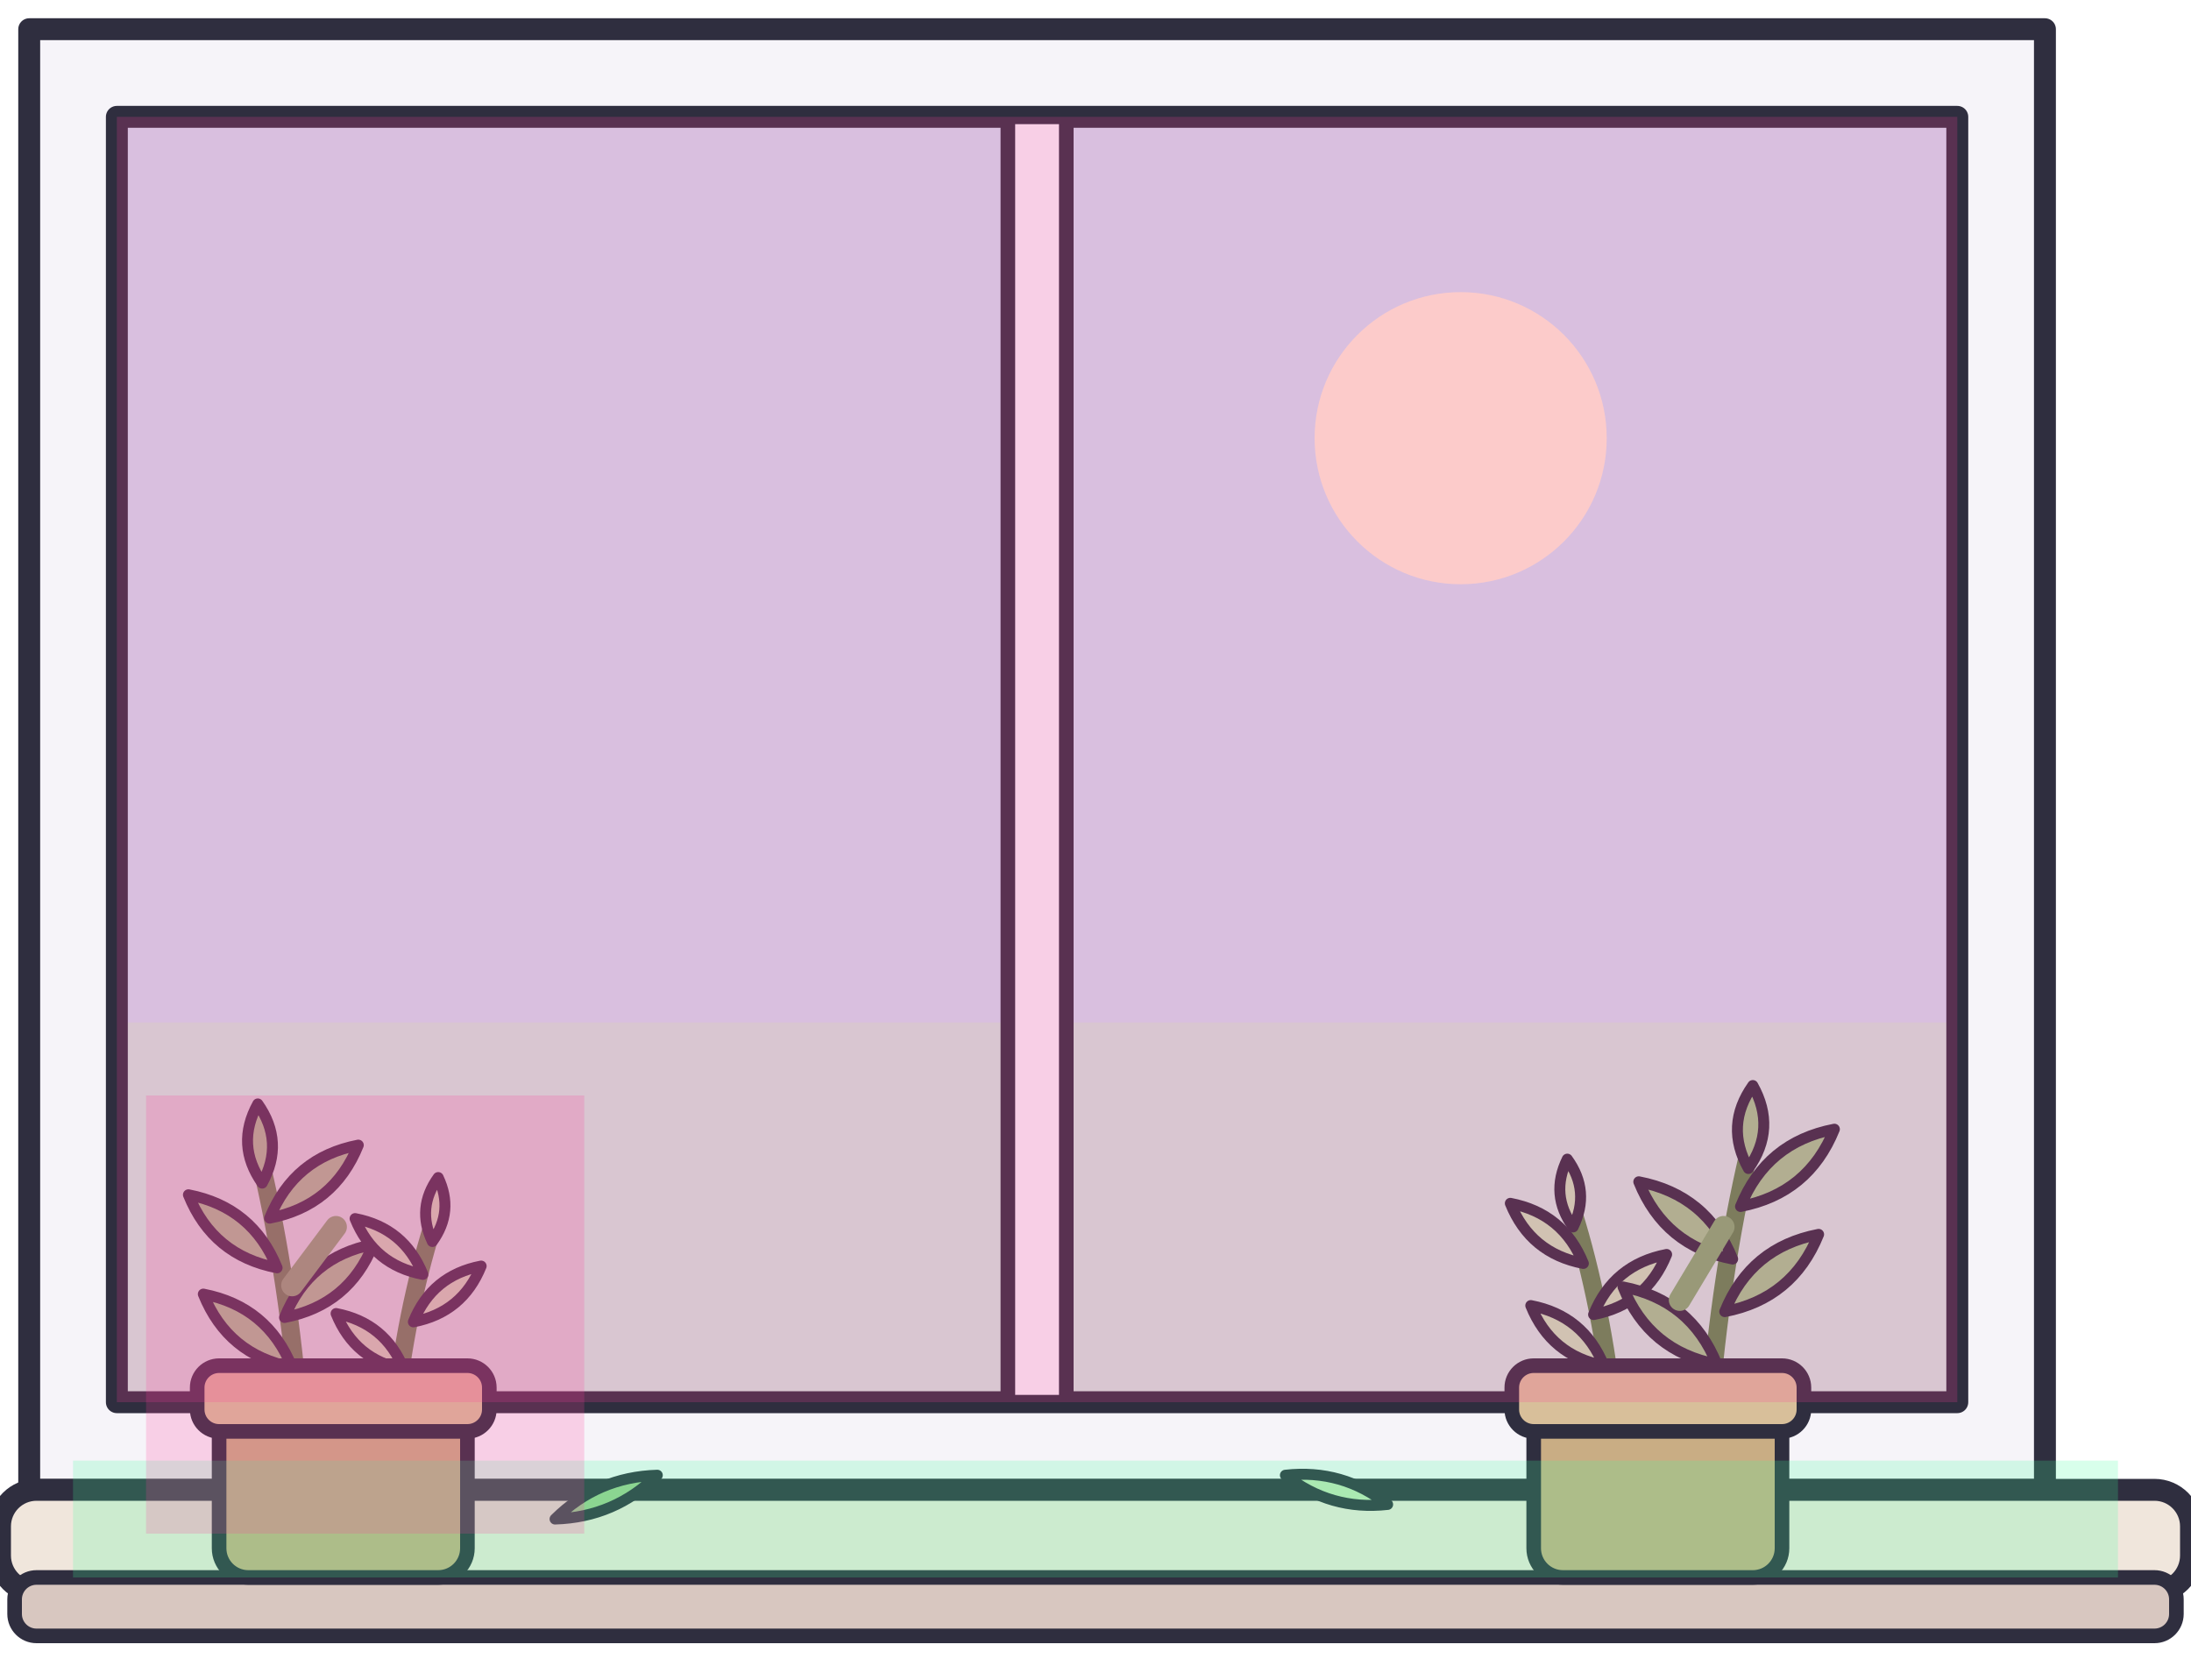
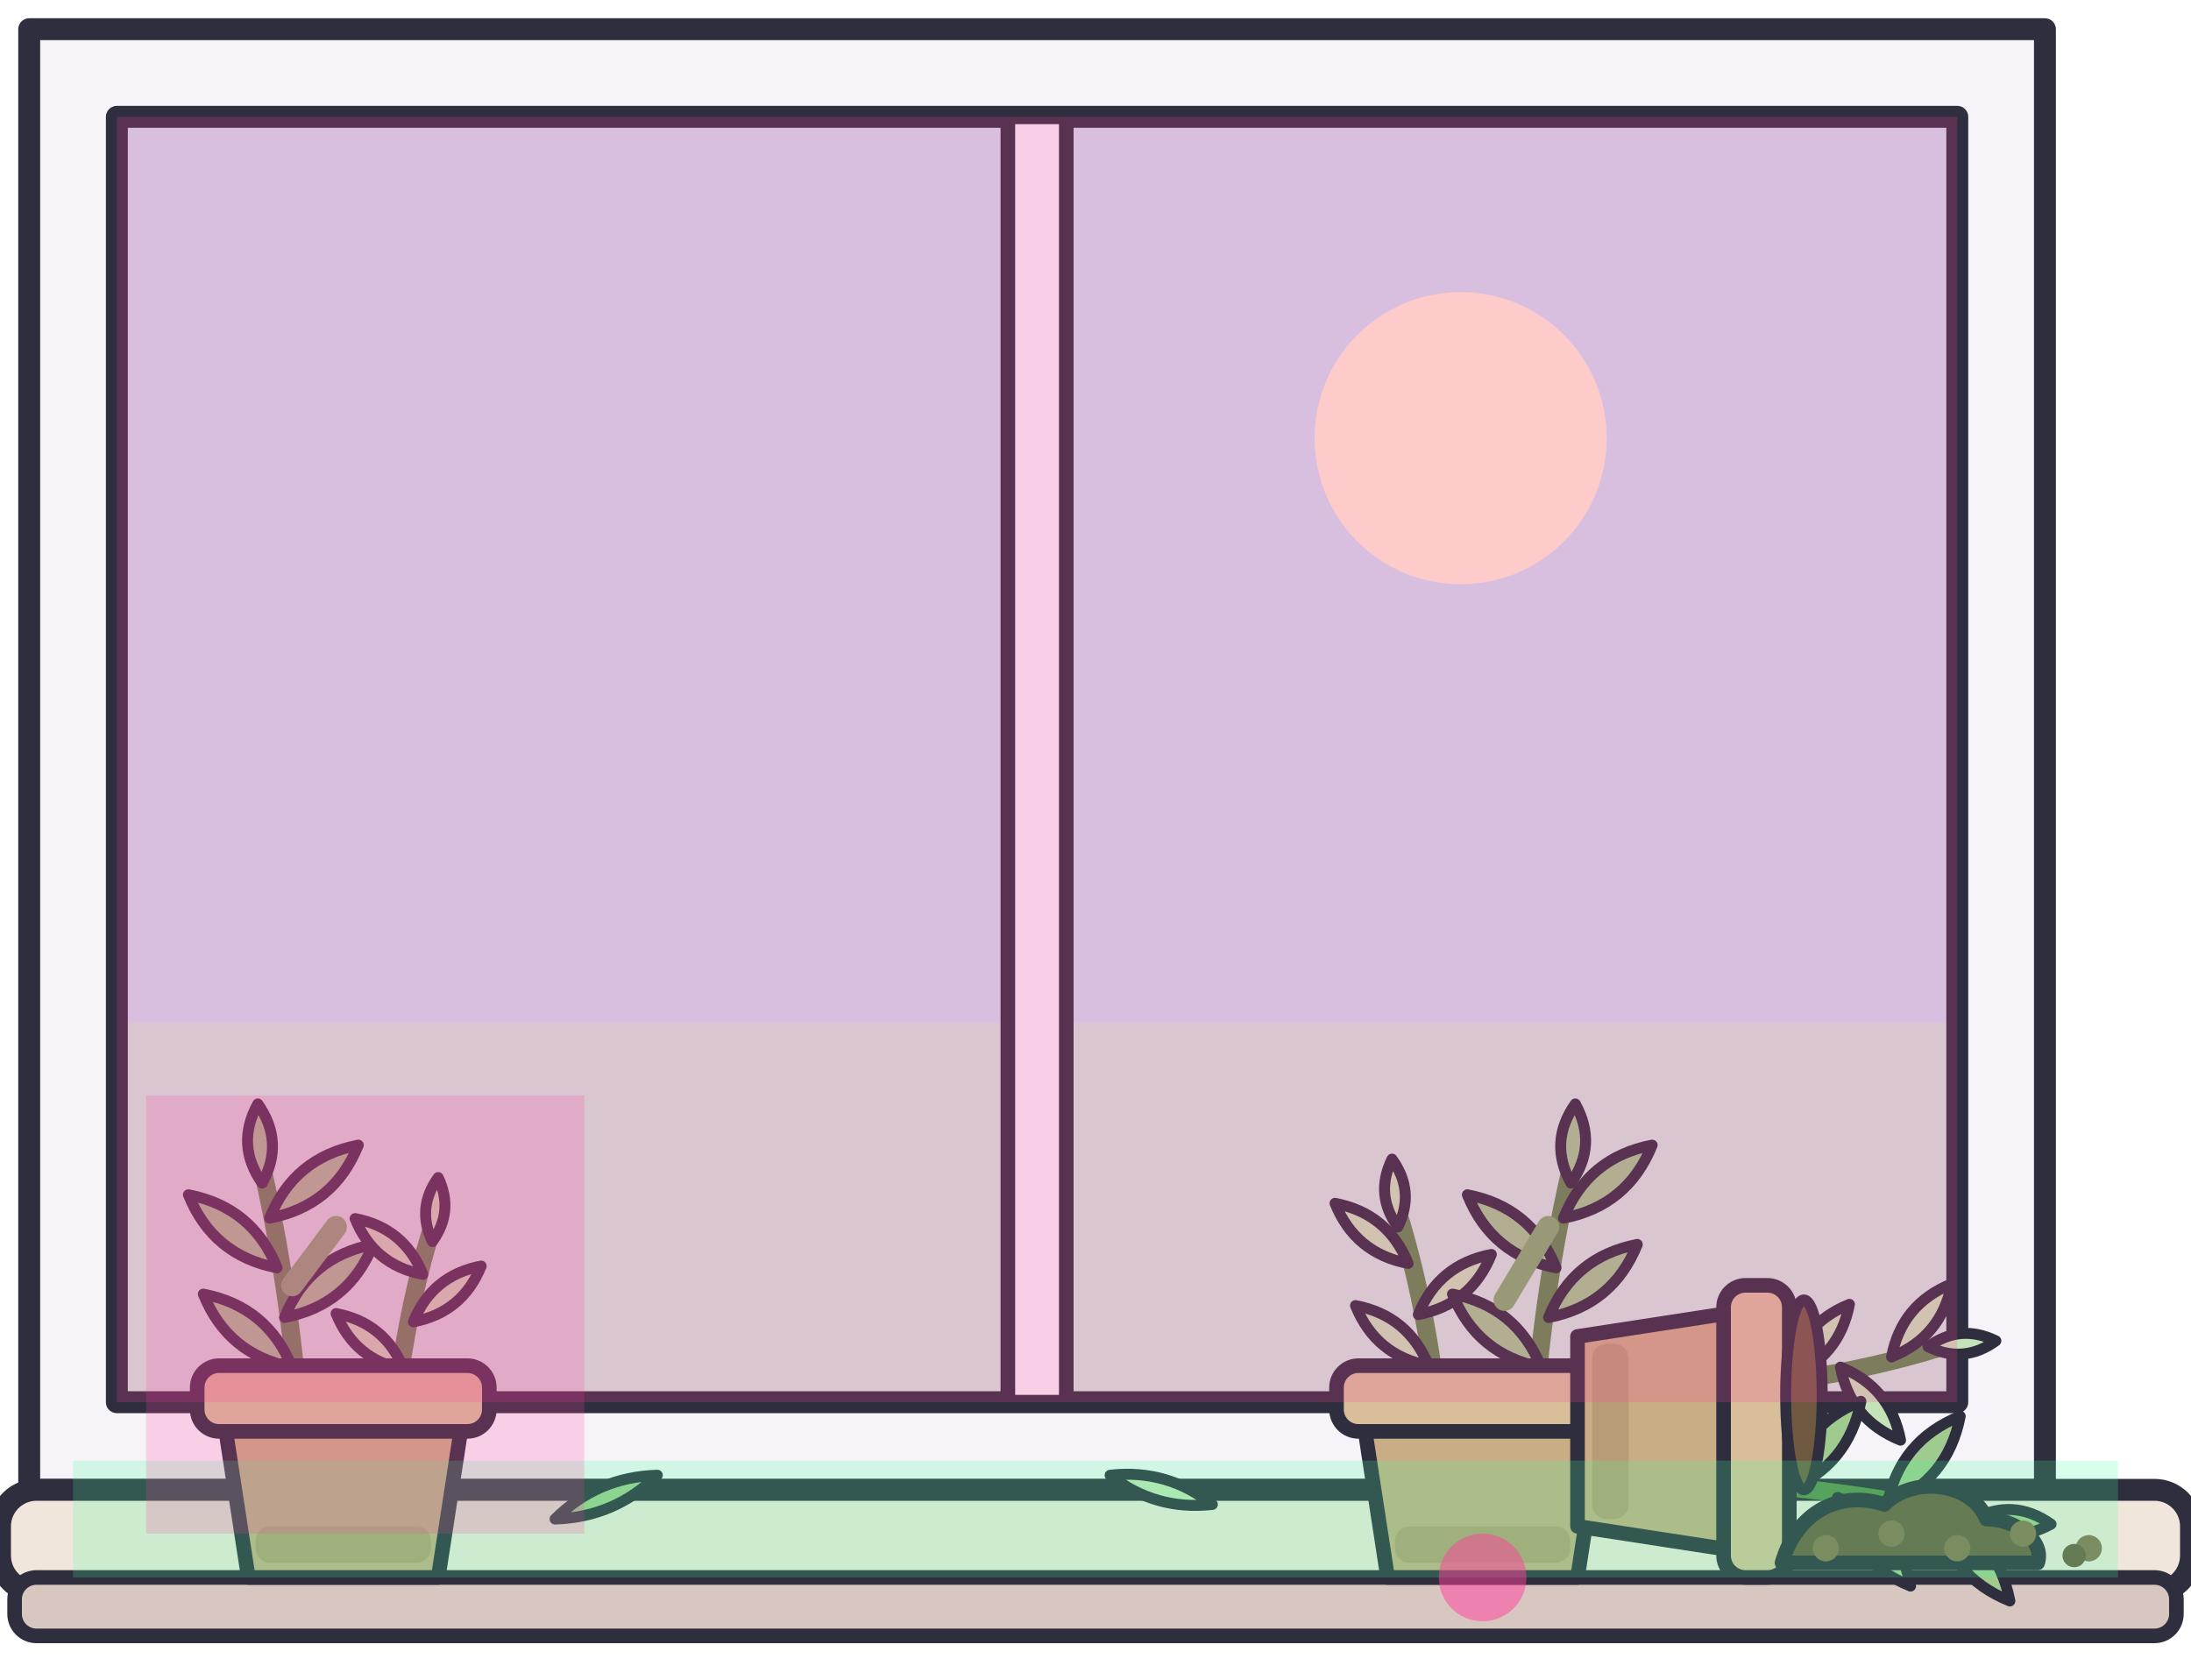
<svg xmlns="http://www.w3.org/2000/svg" viewBox="0 0 300 230" width="300" height="230">
  <g id="obloha">
    <rect x="16" y="16" width="252" height="176" fill="#CFE0F0" stroke="none" />
    <rect x="16" y="140" width="252" height="52" fill="#CFE8DF" stroke="none" />
    <circle cx="200" cy="60" r="20" fill="#FBEFD6" stroke="none" />
  </g>
  <g id="rám">
    <path d="M 4 4 H 280 V 204 H 4 Z M 16 16 V 192 H 268 V 16 Z" fill="#F6F4F9" stroke="#2F2E3F" stroke-width="3" stroke-linejoin="round" stroke-linecap="round" fill-rule="evenodd" />
    <rect x="138" y="16" width="8" height="176" fill="#F6F4F9" stroke="#2F2E3F" stroke-width="2" stroke-linejoin="round" stroke-linecap="round" />
  </g>
  <g id="parapet">
    <rect x="0" y="204" width="300" height="14" rx="5" fill="#F0E6DC" stroke="#2F2E3F" stroke-width="3" stroke-linejoin="round" stroke-linecap="round" />
    <rect x="2" y="216" width="296" height="8" rx="3" fill="#D8C7C0" stroke="#2F2E3F" stroke-width="2" stroke-linejoin="round" stroke-linecap="round" />
  </g>
  <g id="bylinky">
-     <rect x="30" y="190" width="34" height="26" rx="4" fill="#C9AD84" stroke="#2F2E3F" stroke-width="2" stroke-linejoin="round" stroke-linecap="round" />
+     <path d="M 30 190 L 64 190 L 60 216 L 34 216 Z" fill="#C9AD84" stroke="#2F2E3F" stroke-width="2" stroke-linejoin="round" stroke-linecap="round" />
+     <rect x="35" y="209" width="24" height="5" rx="2" fill="#A88C66" stroke="none" opacity="0.5" />
    <path d="M 41 194 Q 39.47 175.3 35.9 160" fill="none" stroke="#5C8C4E" stroke-width="2.5" stroke-linejoin="round" stroke-linecap="round" />
    <path d="M 39.98 187.2 Q 36.63 178.9 27.84 177.2 Q 31.19 185.51 39.98 187.2 Z" fill="#9FCB8F" stroke="#2F2E3F" stroke-width="1.5" stroke-linejoin="round" stroke-linecap="round" />
    <path d="M 38.96 180.4 Q 47.75 178.71 51.1 170.4 Q 42.31 172.1 38.96 180.4 Z" fill="#9FCB8F" stroke="#2F2E3F" stroke-width="1.5" stroke-linejoin="round" stroke-linecap="round" />
    <path d="M 37.94 173.6 Q 34.59 165.3 25.8 163.6 Q 29.15 171.91 37.94 173.6 Z" fill="#9FCB8F" stroke="#2F2E3F" stroke-width="1.5" stroke-linejoin="round" stroke-linecap="round" />
    <path d="M 36.92 166.8 Q 45.71 165.11 49.06 156.8 Q 40.27 158.5 36.92 166.8 Z" fill="#9FCB8F" stroke="#2F2E3F" stroke-width="1.5" stroke-linejoin="round" stroke-linecap="round" />
    <path d="M 35.9 162 Q 38.99 156.39 35.3 151.16 Q 32.21 156.77 35.9 162 Z" fill="#9FCB8F" stroke="#2F2E3F" stroke-width="1.5" stroke-linejoin="round" stroke-linecap="round" />
    <path d="M 54 194 Q 55.56 179.7 59.2 168" fill="none" stroke="#5C8C4E" stroke-width="2.5" stroke-linejoin="round" stroke-linecap="round" />
    <path d="M 55.3 187.5 Q 52.74 181.15 46.02 179.86 Q 48.58 186.21 55.3 187.5 Z" fill="#C5E3B8" stroke="#2F2E3F" stroke-width="1.5" stroke-linejoin="round" stroke-linecap="round" />
    <path d="M 56.6 181 Q 63.32 179.71 65.88 173.36 Q 59.16 174.65 56.6 181 Z" fill="#C5E3B8" stroke="#2F2E3F" stroke-width="1.5" stroke-linejoin="round" stroke-linecap="round" />
    <path d="M 57.9 174.5 Q 55.34 168.15 48.62 166.86 Q 51.18 173.21 57.9 174.5 Z" fill="#C5E3B8" stroke="#2F2E3F" stroke-width="1.5" stroke-linejoin="round" stroke-linecap="round" />
    <path d="M 59.2 170 Q 62.19 165.86 60 161.24 Q 57.01 165.38 59.2 170 Z" fill="#C5E3B8" stroke="#2F2E3F" stroke-width="1.5" stroke-linejoin="round" stroke-linecap="round" />
    <rect x="27" y="187" width="40" height="9" rx="3" fill="#D8BF9A" stroke="#2F2E3F" stroke-width="2" stroke-linejoin="round" stroke-linecap="round" />
-     <rect x="210" y="190" width="34" height="26" rx="4" fill="#C9AD84" stroke="#2F2E3F" stroke-width="2" stroke-linejoin="round" stroke-linecap="round" />
-     <path d="M 221 194 Q 219.32 178.6 215.4 166" fill="none" stroke="#5C8C4E" stroke-width="2.5" stroke-linejoin="round" stroke-linecap="round" />
-     <path d="M 219.6 187 Q 216.84 180.16 209.6 178.77 Q 212.36 185.61 219.6 187 Z" fill="#C5E3B8" stroke="#2F2E3F" stroke-width="1.5" stroke-linejoin="round" stroke-linecap="round" />
-     <path d="M 218.2 180 Q 225.44 178.61 228.2 171.77 Q 220.96 173.16 218.2 180 Z" fill="#C5E3B8" stroke="#2F2E3F" stroke-width="1.5" stroke-linejoin="round" stroke-linecap="round" />
-     <path d="M 216.8 173 Q 214.04 166.16 206.8 164.77 Q 209.56 171.61 216.8 173 Z" fill="#C5E3B8" stroke="#2F2E3F" stroke-width="1.5" stroke-linejoin="round" stroke-linecap="round" />
-     <path d="M 215.4 168 Q 217.79 163.12 214.6 158.72 Q 212.21 163.6 215.4 168 Z" fill="#C5E3B8" stroke="#2F2E3F" stroke-width="1.5" stroke-linejoin="round" stroke-linecap="round" />
-     <path d="M 234 194 Q 235.62 174.2 239.4 158" fill="none" stroke="#5C8C4E" stroke-width="2.5" stroke-linejoin="round" stroke-linecap="round" />
-     <path d="M 235.08 186.8 Q 231.54 178.01 222.23 176.22 Q 225.77 185.01 235.08 186.8 Z" fill="#9FCB8F" stroke="#2F2E3F" stroke-width="1.5" stroke-linejoin="round" stroke-linecap="round" />
-     <path d="M 236.16 179.6 Q 245.47 177.81 249.01 169.02 Q 239.7 170.81 236.16 179.6 Z" fill="#9FCB8F" stroke="#2F2E3F" stroke-width="1.5" stroke-linejoin="round" stroke-linecap="round" />
-     <path d="M 237.24 172.4 Q 233.7 163.61 224.39 161.82 Q 227.93 170.61 237.24 172.4 Z" fill="#9FCB8F" stroke="#2F2E3F" stroke-width="1.5" stroke-linejoin="round" stroke-linecap="round" />
-     <path d="M 238.32 165.2 Q 247.63 163.41 251.17 154.62 Q 241.86 156.41 238.32 165.2 Z" fill="#9FCB8F" stroke="#2F2E3F" stroke-width="1.5" stroke-linejoin="round" stroke-linecap="round" />
-     <path d="M 239.4 160 Q 243.29 154.51 240 148.64 Q 236.11 154.13 239.4 160 Z" fill="#9FCB8F" stroke="#2F2E3F" stroke-width="1.5" stroke-linejoin="round" stroke-linecap="round" />
-     <rect x="207" y="187" width="40" height="9" rx="3" fill="#D8BF9A" stroke="#2F2E3F" stroke-width="2" stroke-linejoin="round" stroke-linecap="round" />
+   </g>
+   <g id="bylinka">
+     <path d="M 197 194 Q 195.32 178.6 191.4 166" fill="none" stroke="#5C8C4E" stroke-width="2.5" stroke-linejoin="round" stroke-linecap="round" />
+     <path d="M 195.6 187 Q 192.84 180.16 185.6 178.77 Q 188.36 185.61 195.6 187 Z" fill="#C5E3B8" stroke="#2F2E3F" stroke-width="1.5" stroke-linejoin="round" stroke-linecap="round" />
+     <path d="M 194.2 180 Q 201.44 178.61 204.2 171.77 Q 196.96 173.16 194.2 180 Z" fill="#C5E3B8" stroke="#2F2E3F" stroke-width="1.5" stroke-linejoin="round" stroke-linecap="round" />
+     <path d="M 192.8 173 Q 190.04 166.16 182.8 164.77 Q 185.56 171.61 192.8 173 Z" fill="#C5E3B8" stroke="#2F2E3F" stroke-width="1.5" stroke-linejoin="round" stroke-linecap="round" />
+     <path d="M 191.4 168 Q 193.79 163.12 190.6 158.72 Q 188.21 163.6 191.4 168 Z" fill="#C5E3B8" stroke="#2F2E3F" stroke-width="1.5" stroke-linejoin="round" stroke-linecap="round" />
+     <path d="M 210 194 Q 211.53 175.3 215.1 160" fill="none" stroke="#5C8C4E" stroke-width="2.5" stroke-linejoin="round" stroke-linecap="round" />
+     <path d="M 211.02 187.2 Q 207.67 178.9 198.88 177.2 Q 202.23 185.51 211.02 187.2 Z" fill="#9FCB8F" stroke="#2F2E3F" stroke-width="1.5" stroke-linejoin="round" stroke-linecap="round" />
+     <path d="M 212.04 180.4 Q 220.83 178.71 224.18 170.4 Q 215.39 172.1 212.04 180.4 Z" fill="#9FCB8F" stroke="#2F2E3F" stroke-width="1.5" stroke-linejoin="round" stroke-linecap="round" />
+     <path d="M 213.06 173.6 Q 209.71 165.3 200.92 163.6 Q 204.27 171.91 213.06 173.6 Z" fill="#9FCB8F" stroke="#2F2E3F" stroke-width="1.5" stroke-linejoin="round" stroke-linecap="round" />
+     <path d="M 214.08 166.8 Q 222.87 165.11 226.22 156.8 Q 217.43 158.5 214.08 166.8 Z" fill="#9FCB8F" stroke="#2F2E3F" stroke-width="1.5" stroke-linejoin="round" stroke-linecap="round" />
+     <path d="M 215.1 162 Q 218.79 156.77 215.7 151.16 Q 212.01 156.39 215.1 162 Z" fill="#9FCB8F" stroke="#2F2E3F" stroke-width="1.5" stroke-linejoin="round" stroke-linecap="round" />
+     <path d="M 186 190 L 220 190 L 216 216 L 190 216 Z" fill="#C9AD84" stroke="#2F2E3F" stroke-width="2" stroke-linejoin="round" stroke-linecap="round" />
+     <rect x="191" y="209" width="24" height="5" rx="2" fill="#A88C66" stroke="none" opacity="0.5" />
+     <rect x="183" y="187" width="40" height="9" rx="3" fill="#D8BF9A" stroke="#2F2E3F" stroke-width="2" stroke-linejoin="round" stroke-linecap="round" />
+   </g>
+   <g id="stav: převržená bylinka" data-state="hidden" data-replaces="bylinka">
+     <g data-pose="216 216 216 209 1.5708 1 1" transform="translate(216 209) rotate(90.000) scale(1 1) translate(-216 -216)">
+       <path d="M 197 194 Q 195.32 178.6 191.4 166" fill="none" stroke="#5C8C4E" stroke-width="2.5" stroke-linejoin="round" stroke-linecap="round" />
+       <path d="M 195.6 187 Q 192.84 180.16 185.6 178.77 Q 188.36 185.61 195.6 187 Z" fill="#C5E3B8" stroke="#2F2E3F" stroke-width="1.5" stroke-linejoin="round" stroke-linecap="round" />
+       <path d="M 194.2 180 Q 201.44 178.61 204.2 171.77 Q 196.96 173.16 194.2 180 Z" fill="#C5E3B8" stroke="#2F2E3F" stroke-width="1.5" stroke-linejoin="round" stroke-linecap="round" />
+       <path d="M 192.8 173 Q 190.04 166.16 182.8 164.77 Q 185.56 171.61 192.8 173 Z" fill="#C5E3B8" stroke="#2F2E3F" stroke-width="1.5" stroke-linejoin="round" stroke-linecap="round" />
+       <path d="M 191.4 168 Q 193.79 163.12 190.6 158.72 Q 188.21 163.6 191.4 168 Z" fill="#C5E3B8" stroke="#2F2E3F" stroke-width="1.5" stroke-linejoin="round" stroke-linecap="round" />
+       <path d="M 210 194 Q 211.53 175.3 215.1 160" fill="none" stroke="#5C8C4E" stroke-width="2.5" stroke-linejoin="round" stroke-linecap="round" />
+       <path d="M 211.02 187.2 Q 207.67 178.9 198.88 177.2 Q 202.23 185.51 211.02 187.2 Z" fill="#9FCB8F" stroke="#2F2E3F" stroke-width="1.5" stroke-linejoin="round" stroke-linecap="round" />
+       <path d="M 212.04 180.4 Q 220.83 178.71 224.18 170.4 Q 215.39 172.1 212.04 180.4 Z" fill="#9FCB8F" stroke="#2F2E3F" stroke-width="1.5" stroke-linejoin="round" stroke-linecap="round" />
+       <path d="M 213.06 173.6 Q 209.71 165.3 200.92 163.6 Q 204.27 171.91 213.06 173.6 Z" fill="#9FCB8F" stroke="#2F2E3F" stroke-width="1.5" stroke-linejoin="round" stroke-linecap="round" />
+       <path d="M 214.08 166.8 Q 222.87 165.11 226.22 156.8 Q 217.43 158.5 214.08 166.8 Z" fill="#9FCB8F" stroke="#2F2E3F" stroke-width="1.5" stroke-linejoin="round" stroke-linecap="round" />
+       <path d="M 215.1 162 Q 218.79 156.77 215.7 151.16 Q 212.01 156.39 215.1 162 Z" fill="#9FCB8F" stroke="#2F2E3F" stroke-width="1.5" stroke-linejoin="round" stroke-linecap="round" />
+       <path d="M 186 190 L 220 190 L 216 216 L 190 216 Z" fill="#C9AD84" stroke="#2F2E3F" stroke-width="2" stroke-linejoin="round" stroke-linecap="round" />
+       <rect x="191" y="209" width="24" height="5" rx="2" fill="#A88C66" stroke="none" opacity="0.5" />
+       <rect x="183" y="187" width="40" height="9" rx="3" fill="#D8BF9A" stroke="#2F2E3F" stroke-width="2" stroke-linejoin="round" stroke-linecap="round" />
+     </g>
+     <ellipse cx="247" cy="191" rx="2.5" ry="13" fill="#6F5A41" stroke="#2F2E3F" stroke-width="1.5" stroke-linejoin="round" stroke-linecap="round" />
+     <path d="M 244 214 C 246 207 252 204 258 206 C 262 202 270 203 272 208 C 276 208 280 211 279 214 Z" fill="#6F5A41" stroke="#2F2E3F" stroke-width="2" stroke-linejoin="round" stroke-linecap="round" />
+     <circle cx="250" cy="212" r="1.8" fill="#8A7052" stroke="none" />
+     <circle cx="259" cy="210" r="1.8" fill="#8A7052" stroke="none" />
+     <circle cx="268" cy="212" r="1.8" fill="#8A7052" stroke="none" />
+     <circle cx="277" cy="210" r="1.8" fill="#8A7052" stroke="none" />
+     <circle cx="286" cy="212" r="1.8" fill="#8A7052" stroke="none" />
+     <circle cx="284" cy="213" r="1.6" fill="#6F5A41" stroke="none" />
  </g>
  <g id="stav: okousané" data-state="hidden">
-     <path d="M 40 176 l 6 -8 M 230 178 l 6 -10" fill="none" stroke="#7FB06F" stroke-width="3" stroke-linejoin="round" stroke-linecap="round" />
+     <path d="M 40 176 l 6 -8 M 206 178 l 6 -10" fill="none" stroke="#7FB06F" stroke-width="3" stroke-linejoin="round" stroke-linecap="round" />
    <path d="M 76 208 Q 84.18 207.76 90 202 Q 81.82 202.24 76 208 Z" fill="#9FCB8F" stroke="#2F2E3F" stroke-width="1.5" stroke-linejoin="round" stroke-linecap="round" />
-     <path d="M 190 206 Q 183.82 201.12 176 202 Q 182.18 206.88 190 206 Z" fill="#C5E3B8" stroke="#2F2E3F" stroke-width="1.5" stroke-linejoin="round" stroke-linecap="round" />
+     <path d="M 166 206 Q 159.82 201.12 152 202 Q 158.18 206.88 166 206 Z" fill="#C5E3B8" stroke="#2F2E3F" stroke-width="1.5" stroke-linejoin="round" stroke-linecap="round" />
  </g>
  <rect id="@plošina" x="10" y="200" width="280" height="16" fill="#3DFF9A" opacity="0.2" />
  <rect id="@dotyk bylinky" x="20" y="150" width="60" height="60" fill="#FF3D9A" opacity="0.2" />
  <rect id="@dotyk sklo" x="16" y="16" width="252" height="176" fill="#FF3D9A" opacity="0.2" />
+   <circle id="@čep bylinka" cx="203" cy="216" r="6" fill="#FF3D9A" opacity="0.5" />
</svg>
